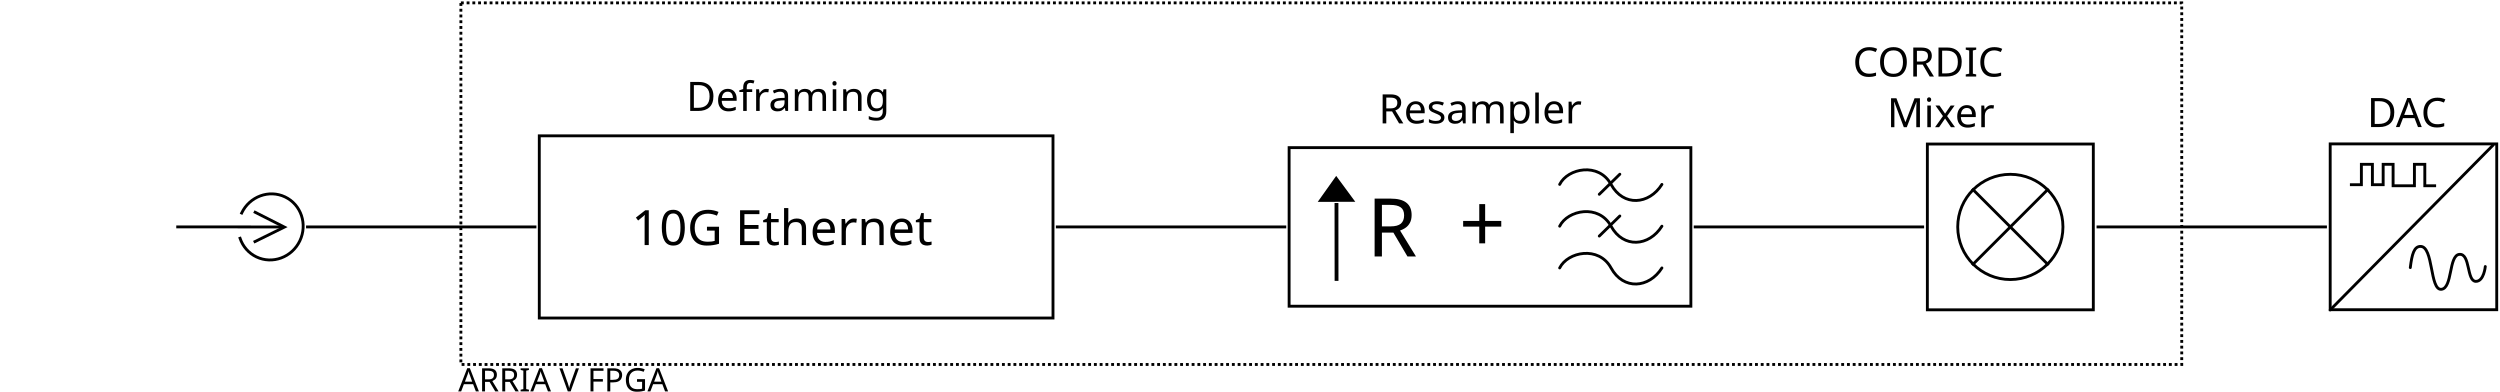
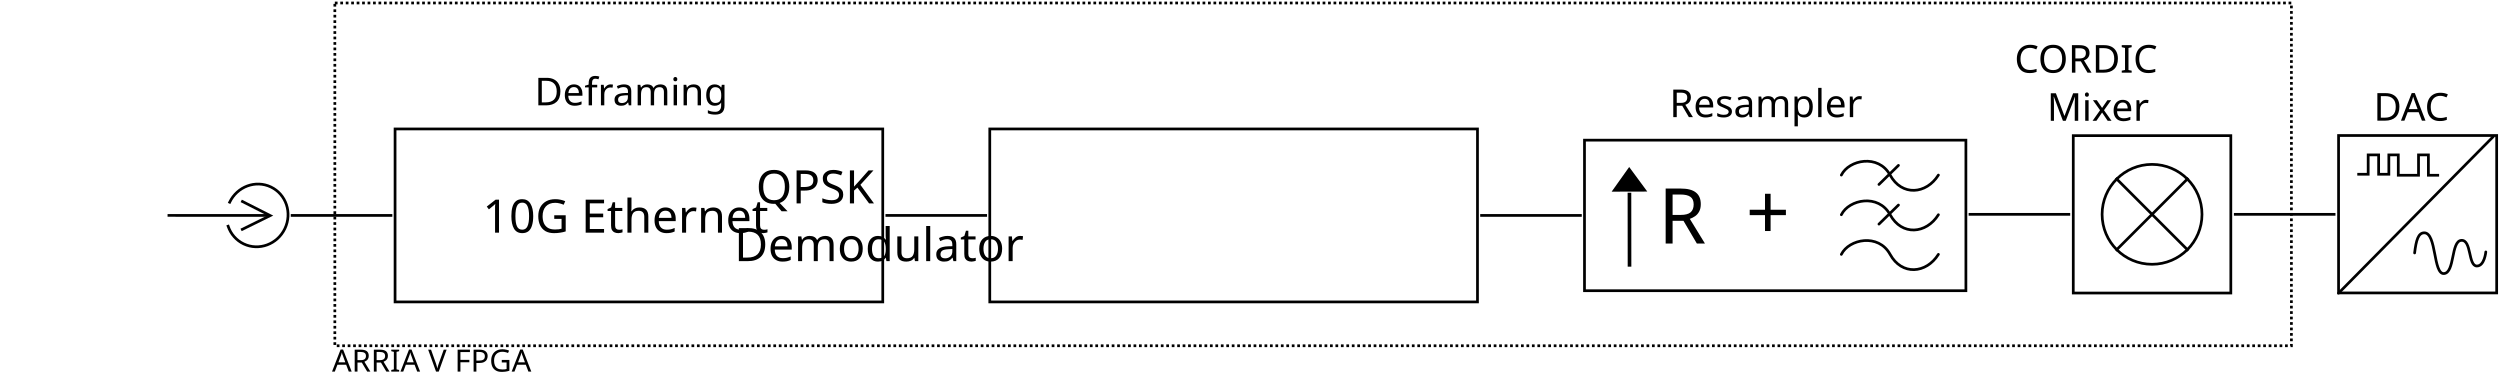
- <svg xmlns="http://www.w3.org/2000/svg" width="108.745mm" height="17.046mm" viewBox="0 0 385.316 60.4" id="svg14572" version="1.1">
+ <svg xmlns="http://www.w3.org/2000/svg" width="4.509in" height="0.671in" viewBox="0 0 405.797 60.4" id="svg14572" version="1.1">
  <defs id="defs14574">
    <marker style="overflow:visible" id="Arrow1Lstart" refX="0" refY="0" orient="auto">
      <path transform="matrix(0.8,0,0,0.8,10,0)" style="fill:#000000;fill-opacity:1;fill-rule:evenodd;stroke:#000000;stroke-width:1pt;stroke-opacity:1" d="M 0,0 5,-5 -12.5,0 5,5 0,0 Z" id="path5033" />
    </marker>
    <marker style="overflow:visible" id="Arrow1Mend" refX="0" refY="0" orient="auto">
      <path transform="matrix(-0.4,0,0,-0.4,-4,0)" style="fill:#000000;fill-opacity:1;fill-rule:evenodd;stroke:#000000;stroke-width:1pt;stroke-opacity:1" d="M 0,0 5,-5 -12.5,0 5,5 0,0 Z" id="path5042" />
    </marker>
    <marker style="overflow:visible" id="Arrow2Lstart" refX="0" refY="0" orient="auto">
      <path transform="matrix(1.1,0,0,1.1,1.1,0)" d="M 8.719,4.034 -2.207,0.016 8.719,-4.002 c -1.745,2.372 -1.735,5.617 -6e-7,8.035 z" style="fill:#000000;fill-opacity:1;fill-rule:evenodd;stroke:#000000;stroke-width:0.625;stroke-linejoin:round;stroke-opacity:1" id="path5051" />
    </marker>
  </defs>
-   <g transform="translate(-103.6364,-305.6563)" id="layer1">
-     <g id="g5444" style="stroke-width:0.443;stroke-miterlimit:4;stroke-dasharray:none">
-       <g id="g7775" style="stroke-width:0.443;stroke-miterlimit:4;stroke-dasharray:none">
-         <flowRoot transform="translate(19.64286,19.10714)" style="stroke-width:0.443;stroke-linejoin:miter;letter-spacing:0px;font-family:sans-serif;stroke-opacity:1;fill-opacity:1;font-size:40px;line-height:125%;word-spacing:0px;stroke:none;stroke-linecap:butt;font-weight:normal;font-style:normal;fill:#000000;stroke-miterlimit:4;stroke-dasharray:none" id="flowRoot4216" xml:space="preserve">
-           <flowRegion id="flowRegion4218">
-             <rect y="12.362" x="70" height="65" width="130" id="rect4220" style="stroke-width:0.443;stroke-miterlimit:4;stroke-dasharray:none" />
-           </flowRegion>
-           <flowPara id="flowPara4222" />
-         </flowRoot>
-         <text id="text5832" y="267.362" x="135" style="stroke-width:0.443;stroke-linejoin:miter;letter-spacing:0px;font-family:sans-serif;stroke-opacity:1;fill-opacity:1;font-size:40px;line-height:125%;word-spacing:0px;stroke:none;stroke-linecap:butt;font-weight:normal;font-style:normal;fill:#000000;stroke-miterlimit:4;stroke-dasharray:none" xml:space="preserve">
-           <tspan y="267.362" x="135" id="tspan5834" />
+   <g transform="translate(-245.065,573.6294)" id="layer1">
+     <g id="g21062" style="stroke-width:0.443;stroke-miterlimit:4;stroke-dasharray:none">
+       <flowRoot xml:space="preserve" id="flowRoot4216" style="stroke-width:0.443;stroke-linejoin:miter;letter-spacing:0px;font-family:sans-serif;stroke-opacity:1;fill-opacity:1;font-size:40px;line-height:125%;word-spacing:0px;stroke:none;stroke-linecap:butt;font-weight:normal;font-style:normal;fill:#000000;stroke-miterlimit:4;stroke-dasharray:none" transform="translate(161.0714,-860.1786)">
+         <flowRegion id="flowRegion4218">
+           <rect id="rect4220" width="130" height="65" x="70" y="12.362" style="stroke-width:0.443;stroke-miterlimit:4;stroke-dasharray:none" />
+         </flowRegion>
+         <flowPara id="flowPara4222" />
+       </flowRoot>
+       <text xml:space="preserve" style="stroke-width:0.443;stroke-linejoin:miter;letter-spacing:0px;font-family:sans-serif;stroke-opacity:1;fill-opacity:1;font-size:40px;line-height:125%;word-spacing:0px;stroke:none;stroke-linecap:butt;font-weight:normal;font-style:normal;fill:#000000;stroke-miterlimit:4;stroke-dasharray:none" x="276.429" y="-611.924" id="text5832">
+         <tspan id="tspan5834" x="276.429" y="-611.924" />
+       </text>
+       <g transform="translate(41.43063,-1335.324)" id="g17310" style="stroke-width:0.443;stroke-miterlimit:4;stroke-dasharray:none" />
+       <g id="g13948" transform="translate(178.7758,-1353.269)" style="stroke-width:0.443;stroke-miterlimit:4;stroke-dasharray:none">
+         <text xml:space="preserve" style="font-style:normal;font-weight:normal;font-size:40px;line-height:125%;font-family:sans-serif;letter-spacing:0px;word-spacing:0px;fill:#000000;fill-opacity:1;stroke:none;stroke-width:0.443;stroke-linecap:butt;stroke-linejoin:miter;stroke-miterlimit:4;stroke-dasharray:none;stroke-opacity:1" x="79.916" y="811.931" id="text5325-9-9-3">
+           <tspan id="tspan5327-0-7-2" x="79.916" y="811.931" style="font-style:normal;font-variant:normal;font-weight:normal;font-stretch:normal;font-size:7.5px;font-family:sans-serif;-inkscape-font-specification:sans-serif;text-align:center;text-anchor:middle;stroke-width:0.443;stroke-miterlimit:4;stroke-dasharray:none">SFP+</tspan>
+           <tspan x="79.916" y="821.306" style="font-style:normal;font-variant:normal;font-weight:normal;font-stretch:normal;font-size:7.5px;font-family:sans-serif;-inkscape-font-specification:sans-serif;text-align:center;text-anchor:middle;stroke-width:0.443;stroke-miterlimit:4;stroke-dasharray:none" id="tspan31913-2">Input</tspan>
        </text>
-         <g id="g6409" style="stroke-width:0.443;stroke-miterlimit:4;stroke-dasharray:none">
-           <g id="g17548" transform="translate(-17.27565,-582.1249)" style="stroke-width:0.443;stroke-miterlimit:4;stroke-dasharray:none">
-             <g id="g13346-2" transform="translate(325.9853,262.7376)" style="stroke-width:0.443;stroke-miterlimit:4;stroke-dasharray:none">
-               <g id="g13213-3" style="stroke-width:0.443;stroke-miterlimit:4;stroke-dasharray:none">
-                 <g transform="translate(1.767767,-0.7954951)" id="g13178-6" style="stroke-width:0.443;stroke-miterlimit:4;stroke-dasharray:none">
-                   <circle id="circle81-3-8-5-7" r="8.109" cy="660.815" cx="103.007" stroke-miterlimit="10" style="fill:none;stroke:#000000;stroke-width:0.443;stroke-miterlimit:4;stroke-dasharray:none" />
-                 </g>
-                 <g transform="matrix(0.7857933,0.7857933,-0.7857933,0.7857933,511.6934,40.77949)" id="g13209-8" style="stroke-width:0.399;stroke-miterlimit:4;stroke-dasharray:none">
-                   <path style="fill:none;fill-rule:evenodd;stroke:#000000;stroke-width:0.399;stroke-linecap:butt;stroke-linejoin:miter;stroke-miterlimit:4;stroke-dasharray:none;stroke-opacity:1" d="m 135.1,645.445 0,15" id="path13182-9" />
-                   <path style="fill:none;fill-rule:evenodd;stroke:#000000;stroke-width:0.399;stroke-linecap:butt;stroke-linejoin:miter;stroke-miterlimit:4;stroke-dasharray:none;stroke-opacity:1" d="m 142.6,652.945 -15,0" id="path13182-2-7" />
-                 </g>
+         <path id="path4346-0-1-4-6-2-7-3-4-0-3-0-6" style="fill:none;stroke:#000000;stroke-width:0.443;stroke-linecap:square;stroke-linejoin:miter;stroke-miterlimit:4;stroke-dasharray:none;stroke-opacity:1" d="m 103.285,816.366 c 0.426,1.268 1.333,2.301 2.521,2.869 2.475,1.184 5.472,0.075 6.693,-2.476 1.221,-2.552 0.204,-5.581 -2.272,-6.765 -2.475,-1.184 -5.471,-0.076 -6.692,2.477" />
+         <line style="fill:none;stroke:#000000;stroke-width:0.443;stroke-linecap:butt;stroke-miterlimit:4;stroke-dasharray:none" stroke-miterlimit="10" x1="93.453" y1="814.61" x2="109.754" y2="814.62" id="line91-2-5-0-2-4-1-3-8-8" />
+         <path style="fill:none;fill-rule:evenodd;stroke:#000000;stroke-width:0.443;stroke-linecap:butt;stroke-linejoin:miter;stroke-miterlimit:4;stroke-dasharray:none;stroke-opacity:1" d="m 105.414,812.256 c 1.568,0.795 3.135,1.59 4.703,2.384 -1.576,0.777 -3.153,1.554 -4.729,2.331" id="path15924-5-37-7" />
+       </g>
+       <path id="path5983-7-3-4-9" d="m 292.233,-538.654 16.488,0" style="fill:none;fill-rule:evenodd;stroke:#000000;stroke-width:0.443;stroke-linecap:butt;stroke-linejoin:miter;stroke-miterlimit:4;stroke-dasharray:none;stroke-opacity:1" />
+       <rect style="fill:none;stroke:#000000;stroke-width:0.443;stroke-linejoin:miter;stroke-miterlimit:4;stroke-dasharray:0.443,0.443;stroke-dashoffset:0;stroke-opacity:1" id="rect5201" width="317.65" height="55.65" x="299.386" y="-573.145" />
+       <g id="g7751" transform="translate(153.2226,-932.9261)" style="stroke-width:0.443;stroke-miterlimit:4;stroke-dasharray:none">
+         <rect id="rect41-90" height="25.557" width="25.669" stroke-miterlimit="10" y="381.297" x="471.47" style="fill:none;stroke:#000000;stroke-width:0.443;stroke-miterlimit:4;stroke-dasharray:none" />
+         <polyline id="polyline67-3" points="215.356,294.521 222.165,294.521    222.165,282.234 228.707,282.234 228.707,294.521 235.09,294.521 235.09,282.234 240.994,282.234 240.994,295.159 253.652,295.159    253.652,282.234 259.823,282.234 259.823,295.159 266.524,295.159  " stroke-miterlimit="10" style="fill:none;stroke:#000000;stroke-width:1.719;stroke-miterlimit:4;stroke-dasharray:none" transform="matrix(0.2596072,0,0,0.255799,418.602,312.2482)" />
+         <path id="path69-73" d="m 483.817,400.362 c 0.249,-2.041 0.572,-3.266 1.574,-3.266 2.016,0 1.408,6.735 3.19,6.613 1.781,-0.123 1.118,-5.265 2.817,-5.388 1.698,-0.123 1.077,4.163 2.527,4.163 1.245,0 1.45,-2.286 1.45,-2.286" stroke-miterlimit="10" style="fill:none;stroke:#000000;stroke-width:0.443;stroke-linecap:round;stroke-miterlimit:4;stroke-dasharray:none" />
+         <line style="fill:none;stroke:#000000;stroke-width:0.443;stroke-linecap:round;stroke-miterlimit:4;stroke-dasharray:none" stroke-miterlimit="10" x1="496.585" y1="381.476" x2="471.471" y2="406.886" id="line71-8" />
+       </g>
+       <text id="text5828-3-0-6-8-42-3-3-2-6-1-1-5" y="-554.039" x="630.383" style="stroke-width:0.443;stroke-linejoin:miter;letter-spacing:0px;font-family:sans-serif;stroke-opacity:1;fill-opacity:1;font-size:7.5px;line-height:125%;word-spacing:0px;stroke:none;stroke-linecap:butt;font-weight:normal;font-style:normal;fill:#000000;stroke-miterlimit:4;stroke-dasharray:none" xml:space="preserve">
+         <tspan id="tspan10865-2-7-2-8-3-1-0" style="font-size:6.25px;font-family:sans-serif;-inkscape-font-specification:sans-serif;font-stretch:normal;font-variant:normal;font-weight:normal;font-style:normal;stroke-width:0.443;stroke-miterlimit:4;stroke-dasharray:none" y="-554.039" x="630.383">DAC</tspan>
+       </text>
+       <text id="text5828-6-0" y="-513.3" x="298.931" style="stroke-width:0.443;stroke-linejoin:miter;letter-spacing:0px;font-family:sans-serif;stroke-opacity:1;fill-opacity:1;font-size:40px;line-height:125%;word-spacing:0px;stroke:none;stroke-linecap:butt;font-weight:normal;font-style:normal;fill:#000000;stroke-miterlimit:4;stroke-dasharray:none" xml:space="preserve">
+         <tspan style="font-size:5px;font-family:sans-serif;-inkscape-font-specification:sans-serif;font-stretch:normal;font-variant:normal;font-weight:normal;font-style:normal;stroke-width:0.443;stroke-miterlimit:4;stroke-dasharray:none" y="-513.3" x="298.931" id="tspan5830-1-8">ARRIA V FPGA</tspan>
+       </text>
+       <g id="g21011" style="stroke-width:0.443;stroke-miterlimit:4;stroke-dasharray:none">
+         <g transform="translate(345.8602,-1292.432)" id="g13827" style="stroke-width:0.443;stroke-miterlimit:4;stroke-dasharray:none">
+           <rect style="fill:none;stroke:#000000;stroke-width:0.443;stroke-miterlimit:4;stroke-dasharray:none" x="156.408" y="741.557" stroke-miterlimit="10" width="61.922" height="24.442" id="rect39-0-4-5" />
+           <g id="g13794" transform="translate(2.055786,-31.5)" style="stroke-width:0.443;stroke-miterlimit:4;stroke-dasharray:none">
+             <g transform="translate(-15.68807,22.4723)" id="g13679" style="stroke-width:0.443;stroke-miterlimit:4;stroke-dasharray:none">
+               <g id="g13585-4" transform="matrix(0,-0.5964561,-1.068178,0,952.67,865.1638)" style="stroke-width:0.555;stroke-miterlimit:4;stroke-dasharray:none">
+                 <line style="fill:none;stroke:#000000;stroke-width:0.555;stroke-linecap:butt;stroke-miterlimit:4;stroke-dasharray:none" stroke-miterlimit="10" x1="157.663" y1="725.833" x2="177.795" y2="725.844" id="line91-2-5-3-4-3" />
+                 <polygon transform="matrix(0.2987384,0.3234776,-0.3234776,0.2987384,-185.9516,272.8234)" style="fill:#000000;fill-opacity:1;stroke:#000000;stroke-width:1.26;stroke-linecap:butt;stroke-linejoin:miter;stroke-miterlimit:4;stroke-dasharray:none" stroke-miterlimit="10" points="1326.006,80.748 1321.002,93.735 1313.37,86.617 " id="polygon97-8-1-2-9-9" />
              </g>
-               <g id="g13339-3" transform="translate(0.4540635,-12.03705)" style="stroke-width:0.443;stroke-miterlimit:4;stroke-dasharray:none">
-                 <g transform="translate(-1.7166138e-5,-2.040863e-4)" id="g13250-16" style="stroke-width:0.443;stroke-miterlimit:4;stroke-dasharray:none" />
+               <text xml:space="preserve" style="stroke-width:0.443;stroke-linejoin:miter;letter-spacing:0px;font-family:sans-serif;stroke-opacity:1;fill-opacity:1;font-size:40px;line-height:125%;word-spacing:0px;stroke:none;stroke-linecap:butt;font-weight:normal;font-style:normal;fill:#000000;stroke-miterlimit:4;stroke-dasharray:none" x="182" y="767.362" id="text13610-4">
+                 <tspan id="tspan13612-2" x="182" y="767.362" style="font-size:12.5px;font-family:sans-serif;-inkscape-font-specification:sans-serif;font-stretch:normal;font-variant:normal;font-weight:normal;font-style:normal;stroke-width:0.443;stroke-miterlimit:4;stroke-dasharray:none">R</tspan>
+               </text>
+             </g>
+             <text id="text13632-2" y="789.197" x="180.549" style="stroke-width:0.443;stroke-linejoin:miter;letter-spacing:0px;font-family:sans-serif;stroke-opacity:1;fill-opacity:1;font-size:40px;line-height:125%;word-spacing:0px;stroke:none;stroke-linecap:butt;font-weight:normal;font-style:normal;fill:#000000;stroke-miterlimit:4;stroke-dasharray:none" xml:space="preserve">
+               <tspan style="font-size:12.5px;font-family:sans-serif;-inkscape-font-specification:sans-serif;font-stretch:normal;font-variant:normal;font-weight:normal;font-style:normal;stroke-width:0.443;stroke-miterlimit:4;stroke-dasharray:none" y="789.197" x="180.549" id="tspan13634-9">+</tspan>
+             </text>
+             <g transform="translate(-8.439581,116.2076)" id="g13505-7" style="stroke-width:0.443;stroke-miterlimit:4;stroke-dasharray:none">
+               <path style="fill:none;stroke:#000000;stroke-width:0.443;stroke-linecap:round;stroke-miterlimit:4;stroke-dasharray:none" stroke-miterlimit="10" d="m 204.492,675.393 c 1.237,-2.497 6.02,-3.463 7.918,0 1.899,3.465 5.86,3.142 7.84,0" id="path43-8-3-5-6" />
+               <g id="g13480-7" transform="translate(-6.8186262e-7,-0.3124085)" style="stroke-width:0.443;stroke-miterlimit:4;stroke-dasharray:none">
+                 <path id="path63-4-1-3-3" d="m 204.492,669.269 c 1.237,-2.497 6.02,-3.464 7.918,0 1.899,3.464 5.86,3.141 7.84,0" stroke-miterlimit="10" style="fill:none;stroke:#000000;stroke-width:0.443;stroke-linecap:round;stroke-miterlimit:4;stroke-dasharray:none" />
+                 <line id="line65-4-9-5-1" y2="670.791" x2="210.598" y1="667.697" x1="213.763" stroke-miterlimit="10" style="fill:none;stroke:#000000;stroke-width:0.443;stroke-linecap:round;stroke-miterlimit:4;stroke-dasharray:none" />
+               </g>
+               <g transform="translate(-6.8186262e-7,-6.750004)" id="g13480-0-8" style="stroke-width:0.443;stroke-miterlimit:4;stroke-dasharray:none">
+                 <path id="path63-4-1-3-4-5" d="m 204.492,669.269 c 1.237,-2.497 6.02,-3.464 7.918,0 1.899,3.464 5.86,3.141 7.84,0" stroke-miterlimit="10" style="fill:none;stroke:#000000;stroke-width:0.443;stroke-linecap:round;stroke-miterlimit:4;stroke-dasharray:none" />
+                 <line id="line65-4-9-5-6-2" y2="670.791" x2="210.598" y1="667.697" x1="213.763" stroke-miterlimit="10" style="fill:none;stroke:#000000;stroke-width:0.443;stroke-linecap:round;stroke-miterlimit:4;stroke-dasharray:none" />
              </g>
            </g>
-             <g id="g17310" transform="translate(-82.72229,126.0864)" style="stroke-width:0.443;stroke-miterlimit:4;stroke-dasharray:none" />
-             <g transform="translate(71.94698,51.57321)" id="g17456" style="stroke-width:0.443;stroke-miterlimit:4;stroke-dasharray:none">
-               <g id="g13827" transform="translate(91.24379,117.4055)" style="stroke-width:0.443;stroke-miterlimit:4;stroke-dasharray:none">
-                 <rect id="rect39-0-4-5" height="24.442" width="61.922" stroke-miterlimit="10" y="741.557" x="156.408" style="fill:none;stroke:#000000;stroke-width:0.443;stroke-miterlimit:4;stroke-dasharray:none" />
-                 <g transform="translate(2.055786,-31.5)" id="g13794" style="stroke-width:0.443;stroke-miterlimit:4;stroke-dasharray:none">
-                   <g id="g13679" transform="translate(-15.68807,22.4723)" style="stroke-width:0.443;stroke-miterlimit:4;stroke-dasharray:none">
-                     <g transform="matrix(0,-0.5964561,-1.068178,0,952.67,865.1638)" id="g13585-4" style="stroke-width:0.555;stroke-miterlimit:4;stroke-dasharray:none">
-                       <line id="line91-2-5-3-4-3" y2="725.844" x2="177.795" y1="725.833" x1="157.663" stroke-miterlimit="10" style="fill:none;stroke:#000000;stroke-width:0.555;stroke-linecap:butt;stroke-miterlimit:4;stroke-dasharray:none" />
-                       <polygon id="polygon97-8-1-2-9-9" points="1326.006,80.748 1321.002,93.735 1313.37,86.617 " stroke-miterlimit="10" style="fill:#000000;fill-opacity:1;stroke:#000000;stroke-width:1.26;stroke-linecap:butt;stroke-linejoin:miter;stroke-miterlimit:4;stroke-dasharray:none" transform="matrix(0.2987384,0.3234776,-0.3234776,0.2987384,-185.9516,272.8234)" />
-                     </g>
-                     <text id="text13610-4" y="767.362" x="182" style="stroke-width:0.443;stroke-linejoin:miter;letter-spacing:0px;font-family:sans-serif;stroke-opacity:1;fill-opacity:1;font-size:40px;line-height:125%;word-spacing:0px;stroke:none;stroke-linecap:butt;font-weight:normal;font-style:normal;fill:#000000;stroke-miterlimit:4;stroke-dasharray:none" xml:space="preserve">
-                       <tspan style="font-size:12.5px;font-family:sans-serif;-inkscape-font-specification:sans-serif;font-stretch:normal;font-variant:normal;font-weight:normal;font-style:normal;stroke-width:0.443;stroke-miterlimit:4;stroke-dasharray:none" y="767.362" x="182" id="tspan13612-2">R</tspan>
-                     </text>
-                   </g>
-                   <text xml:space="preserve" style="stroke-width:0.443;stroke-linejoin:miter;letter-spacing:0px;font-family:sans-serif;stroke-opacity:1;fill-opacity:1;font-size:40px;line-height:125%;word-spacing:0px;stroke:none;stroke-linecap:butt;font-weight:normal;font-style:normal;fill:#000000;stroke-miterlimit:4;stroke-dasharray:none" x="180.549" y="789.197" id="text13632-2">
-                     <tspan id="tspan13634-9" x="180.549" y="789.197" style="font-size:12.5px;font-family:sans-serif;-inkscape-font-specification:sans-serif;font-stretch:normal;font-variant:normal;font-weight:normal;font-style:normal;stroke-width:0.443;stroke-miterlimit:4;stroke-dasharray:none">+</tspan>
-                   </text>
-                   <g id="g13505-7" transform="translate(-8.439581,116.2076)" style="stroke-width:0.443;stroke-miterlimit:4;stroke-dasharray:none">
-                     <path id="path43-8-3-5-6" d="m 204.492,675.393 c 1.237,-2.497 6.02,-3.463 7.918,0 1.899,3.465 5.86,3.142 7.84,0" stroke-miterlimit="10" style="fill:none;stroke:#000000;stroke-width:0.443;stroke-linecap:round;stroke-miterlimit:4;stroke-dasharray:none" />
-                     <g transform="translate(-6.8186262e-7,-0.3124085)" id="g13480-7" style="stroke-width:0.443;stroke-miterlimit:4;stroke-dasharray:none">
-                       <path style="fill:none;stroke:#000000;stroke-width:0.443;stroke-linecap:round;stroke-miterlimit:4;stroke-dasharray:none" stroke-miterlimit="10" d="m 204.492,669.269 c 1.237,-2.497 6.02,-3.464 7.918,0 1.899,3.464 5.86,3.141 7.84,0" id="path63-4-1-3-3" />
-                       <line style="fill:none;stroke:#000000;stroke-width:0.443;stroke-linecap:round;stroke-miterlimit:4;stroke-dasharray:none" stroke-miterlimit="10" x1="213.763" y1="667.697" x2="210.598" y2="670.791" id="line65-4-9-5-1" />
-                     </g>
-                     <g id="g13480-0-8" transform="translate(-6.8186262e-7,-6.750004)" style="stroke-width:0.443;stroke-miterlimit:4;stroke-dasharray:none">
-                       <path style="fill:none;stroke:#000000;stroke-width:0.443;stroke-linecap:round;stroke-miterlimit:4;stroke-dasharray:none" stroke-miterlimit="10" d="m 204.492,669.269 c 1.237,-2.497 6.02,-3.464 7.918,0 1.899,3.464 5.86,3.141 7.84,0" id="path63-4-1-3-4-5" />
-                       <line style="fill:none;stroke:#000000;stroke-width:0.443;stroke-linecap:round;stroke-miterlimit:4;stroke-dasharray:none" stroke-miterlimit="10" x1="213.763" y1="667.697" x2="210.598" y2="670.791" id="line65-4-9-5-6-2" />
-                     </g>
-                   </g>
-                 </g>
+           </g>
+         </g>
+         <g transform="translate(106.5624,-1393.443)" id="g17284" style="stroke-width:0.443;stroke-miterlimit:4;stroke-dasharray:none">
+           <text id="text5828-3-0-6-8-5-7" y="857.585" x="216.821" style="font-style:normal;font-weight:normal;font-size:40px;line-height:125%;font-family:sans-serif;letter-spacing:0px;word-spacing:0px;fill:#000000;fill-opacity:1;stroke:none;stroke-width:0.443;stroke-linecap:butt;stroke-linejoin:miter;stroke-miterlimit:4;stroke-dasharray:none;stroke-opacity:1" xml:space="preserve">
+             <tspan style="font-style:normal;font-variant:normal;font-weight:normal;font-stretch:normal;font-size:7.5px;font-family:sans-serif;-inkscape-font-specification:sans-serif;stroke-width:0.443;stroke-miterlimit:4;stroke-dasharray:none" y="857.585" x="216.821" id="tspan7859-5-2-7">10G Ethernet</tspan>
+           </text>
+           <rect y="840.749" x="202.601" height="28.081" width="79.178" id="rect5283-7-1-6" style="fill:none;stroke:#000000;stroke-width:0.443;stroke-miterlimit:4;stroke-dasharray:none;stroke-dashoffset:0;stroke-opacity:1" />
+         </g>
+         <text id="text5828-3-0-6-8-42-3-3-2-6-1-1" y="-554.618" x="516.073" style="stroke-width:0.443;stroke-linejoin:miter;letter-spacing:0px;font-family:sans-serif;stroke-opacity:1;fill-opacity:1;font-size:7.5px;line-height:125%;word-spacing:0px;stroke:none;stroke-linecap:butt;font-weight:normal;font-style:normal;fill:#000000;stroke-miterlimit:4;stroke-dasharray:none" xml:space="preserve">
+           <tspan id="tspan10865-2-7-2-8-3-1" style="font-size:6.25px;font-family:sans-serif;-inkscape-font-specification:sans-serif;font-stretch:normal;font-variant:normal;font-weight:normal;font-style:normal;stroke-width:0.443;stroke-miterlimit:4;stroke-dasharray:none" y="-554.618" x="516.073">Resampler</tspan>
+         </text>
+         <text id="text5828-3-0-6-8-42-3-3-2-6-8-3" y="-556.526" x="331.816" style="stroke-width:0.443;stroke-linejoin:miter;letter-spacing:0px;font-family:sans-serif;stroke-opacity:1;fill-opacity:1;font-size:7.5px;line-height:125%;word-spacing:0px;stroke:none;stroke-linecap:butt;font-weight:normal;font-style:normal;fill:#000000;stroke-miterlimit:4;stroke-dasharray:none" xml:space="preserve">
+           <tspan id="tspan10865-2-7-2-8-35-0" style="font-size:6.25px;font-family:sans-serif;-inkscape-font-specification:sans-serif;font-stretch:normal;font-variant:normal;font-weight:normal;font-style:normal;stroke-width:0.443;stroke-miterlimit:4;stroke-dasharray:none" y="-556.526" x="331.816">Deframing</tspan>
+         </text>
+         <text id="text5828-3-0-6-8-42-3-3-2-6-13-1" y="-561.831" x="594.425" style="stroke-width:0.443;stroke-linejoin:miter;letter-spacing:0px;font-family:sans-serif;stroke-opacity:1;fill-opacity:1;font-size:7.5px;line-height:125%;word-spacing:0px;stroke:none;stroke-linecap:butt;font-weight:normal;font-style:normal;fill:#000000;stroke-miterlimit:4;stroke-dasharray:none" xml:space="preserve">
+           <tspan id="tspan10865-2-7-2-8-4-1" style="font-size:6.25px;font-family:sans-serif;-inkscape-font-specification:sans-serif;font-stretch:normal;text-anchor:middle;font-variant:normal;font-weight:normal;font-style:normal;text-align:center;stroke-width:0.443;stroke-miterlimit:4;stroke-dasharray:none" y="-561.831" x="594.425">CORDIC</tspan>
+           <tspan style="font-size:6.25px;font-family:sans-serif;-inkscape-font-specification:sans-serif;font-stretch:normal;text-anchor:middle;font-variant:normal;font-weight:normal;font-style:normal;text-align:center;stroke-width:0.443;stroke-miterlimit:4;stroke-dasharray:none" y="-554.019" x="594.425" id="tspan5341">Mixer</tspan>
+         </text>
+         <g transform="translate(-44.50133,-0.1783025)" id="g20325" style="stroke-width:0.443;stroke-miterlimit:4;stroke-dasharray:none">
+           <g transform="translate(534.1382,-1198.673)" id="g13346-2" style="stroke-width:0.443;stroke-miterlimit:4;stroke-dasharray:none">
+             <g id="g13213-3" style="stroke-width:0.443;stroke-miterlimit:4;stroke-dasharray:none">
+               <g id="g13178-6" transform="translate(1.767767,-0.7954951)" style="stroke-width:0.443;stroke-miterlimit:4;stroke-dasharray:none">
+                 <circle style="fill:none;stroke:#000000;stroke-width:0.443;stroke-miterlimit:4;stroke-dasharray:none" stroke-miterlimit="10" cx="103.007" cy="660.815" r="8.109" id="circle81-3-8-5-7" />
              </g>
-               <g id="g13948" transform="translate(-17.32412,56.56854)" style="stroke-width:0.443;stroke-miterlimit:4;stroke-dasharray:none">
-                 <text xml:space="preserve" style="font-style:normal;font-weight:normal;font-size:40px;line-height:125%;font-family:sans-serif;letter-spacing:0px;word-spacing:0px;fill:#000000;fill-opacity:1;stroke:none;stroke-width:0.443;stroke-linecap:butt;stroke-linejoin:miter;stroke-miterlimit:4;stroke-dasharray:none;stroke-opacity:1" x="79.916" y="811.931" id="text5325-9-9-3">
-                   <tspan id="tspan5327-0-7-2" x="79.916" y="811.931" style="font-style:normal;font-variant:normal;font-weight:normal;font-stretch:normal;font-size:7.5px;font-family:sans-serif;-inkscape-font-specification:sans-serif;text-align:center;text-anchor:middle;stroke-width:0.443;stroke-miterlimit:4;stroke-dasharray:none">SFP+</tspan>
-                   <tspan x="79.916" y="821.306" style="font-style:normal;font-variant:normal;font-weight:normal;font-stretch:normal;font-size:7.5px;font-family:sans-serif;-inkscape-font-specification:sans-serif;text-align:center;text-anchor:middle;stroke-width:0.443;stroke-miterlimit:4;stroke-dasharray:none" id="tspan31913-2">Input</tspan>
-                 </text>
-                 <path id="path4346-0-1-4-6-2-7-3-4-0-3-0-6" style="fill:none;stroke:#000000;stroke-width:0.443;stroke-linecap:square;stroke-linejoin:miter;stroke-miterlimit:4;stroke-dasharray:none;stroke-opacity:1" d="m 103.285,816.366 c 0.426,1.268 1.333,2.301 2.521,2.869 2.475,1.184 5.472,0.075 6.693,-2.476 1.221,-2.552 0.204,-5.581 -2.272,-6.765 -2.475,-1.184 -5.471,-0.076 -6.692,2.477" />
-                 <line style="fill:none;stroke:#000000;stroke-width:0.443;stroke-linecap:butt;stroke-miterlimit:4;stroke-dasharray:none" stroke-miterlimit="10" x1="93.453" y1="814.61" x2="109.754" y2="814.62" id="line91-2-5-0-2-4-1-3-8-8" />
-                 <path style="fill:none;fill-rule:evenodd;stroke:#000000;stroke-width:0.443;stroke-linecap:butt;stroke-linejoin:miter;stroke-miterlimit:4;stroke-dasharray:none;stroke-opacity:1" d="m 105.414,812.256 c 1.568,0.795 3.135,1.59 4.703,2.384 -1.576,0.777 -3.153,1.554 -4.729,2.331" id="path15924-5-37-7" />
+               <g id="g13209-8" transform="matrix(0.7857933,0.7857933,-0.7857933,0.7857933,511.6934,40.77949)" style="stroke-width:0.399;stroke-miterlimit:4;stroke-dasharray:none">
+                 <path id="path13182-9" d="m 135.1,645.445 0,15" style="fill:none;fill-rule:evenodd;stroke:#000000;stroke-width:0.399;stroke-linecap:butt;stroke-linejoin:miter;stroke-miterlimit:4;stroke-dasharray:none;stroke-opacity:1" />
+                 <path id="path13182-2-7" d="m 142.6,652.945 -15,0" style="fill:none;fill-rule:evenodd;stroke:#000000;stroke-width:0.399;stroke-linecap:butt;stroke-linejoin:miter;stroke-miterlimit:4;stroke-dasharray:none;stroke-opacity:1" />
              </g>
-               <g id="g17284" transform="translate(-70.51959,16.39442)" style="stroke-width:0.443;stroke-miterlimit:4;stroke-dasharray:none">
-                 <text xml:space="preserve" style="font-style:normal;font-weight:normal;font-size:40px;line-height:125%;font-family:sans-serif;letter-spacing:0px;word-spacing:0px;fill:#000000;fill-opacity:1;stroke:none;stroke-width:0.443;stroke-linecap:butt;stroke-linejoin:miter;stroke-miterlimit:4;stroke-dasharray:none;stroke-opacity:1" x="216.821" y="857.585" id="text5828-3-0-6-8-5-7">
-                   <tspan id="tspan7859-5-2-7" x="216.821" y="857.585" style="font-style:normal;font-variant:normal;font-weight:normal;font-stretch:normal;font-size:7.5px;font-family:sans-serif;-inkscape-font-specification:sans-serif;stroke-width:0.443;stroke-miterlimit:4;stroke-dasharray:none">10G Ethernet</tspan>
-                 </text>
-                 <rect style="fill:none;stroke:#000000;stroke-width:0.443;stroke-miterlimit:4;stroke-dasharray:none;stroke-dashoffset:0;stroke-opacity:1" id="rect5283-7-1-6" width="79.178" height="28.081" x="202.601" y="840.749" />
-               </g>
-               <path id="path5983-7-3-4-9" d="m 96.133,871.184 35.506,0" style="fill:none;fill-rule:evenodd;stroke:#000000;stroke-width:0.443;stroke-linecap:butt;stroke-linejoin:miter;stroke-miterlimit:4;stroke-dasharray:none;stroke-opacity:1" />
-               <path id="path5983-7-3-4-6" d="m 211.703,871.184 35.506,0" style="fill:none;fill-rule:evenodd;stroke:#000000;stroke-width:0.443;stroke-linecap:butt;stroke-linejoin:miter;stroke-miterlimit:4;stroke-dasharray:none;stroke-opacity:1" />
-               <path id="path5983-7-3-4-0" d="m 310.017,871.184 35.506,0" style="fill:none;fill-rule:evenodd;stroke:#000000;stroke-width:0.443;stroke-linecap:butt;stroke-linejoin:miter;stroke-miterlimit:4;stroke-dasharray:none;stroke-opacity:1" />
            </g>
-             <path style="fill:none;fill-rule:evenodd;stroke:#000000;stroke-width:0.443;stroke-linecap:butt;stroke-linejoin:miter;stroke-miterlimit:4;stroke-dasharray:none;stroke-opacity:1" d="m 444.049,922.757 35.506,0" id="path5983-7-3-4-2" />
+             <g transform="translate(0.4540635,-12.03705)" id="g13339-3" style="stroke-width:0.443;stroke-miterlimit:4;stroke-dasharray:none">
+               <g id="g13250-16" transform="translate(-1.7166138e-5,-2.040863e-4)" style="stroke-width:0.443;stroke-miterlimit:4;stroke-dasharray:none" />
+             </g>
          </g>
-           <text xml:space="preserve" style="stroke-width:0.443;stroke-linejoin:miter;letter-spacing:0px;font-family:sans-serif;stroke-opacity:1;fill-opacity:1;font-size:7.5px;line-height:125%;word-spacing:0px;stroke:none;stroke-linecap:butt;font-weight:normal;font-style:normal;fill:#000000;stroke-miterlimit:4;stroke-dasharray:none" x="316.127" y="324.668" id="text5828-3-0-6-8-42-3-3-2-6-1-1">
-             <tspan x="316.127" y="324.668" style="font-size:6.25px;font-family:sans-serif;-inkscape-font-specification:sans-serif;font-stretch:normal;font-variant:normal;font-weight:normal;font-style:normal;stroke-width:0.443;stroke-miterlimit:4;stroke-dasharray:none" id="tspan10865-2-7-2-8-3-1">Resampler</tspan>
+           <rect id="rect45-6-8" height="25.553" width="25.579" stroke-miterlimit="10" y="-551.43" x="626.123" style="fill:none;stroke:#000000;stroke-width:0.443;stroke-miterlimit:4;stroke-dasharray:none" />
+         </g>
+         <g transform="translate(50.9064,-85.22687)" id="g20319" style="stroke-width:0.443;stroke-miterlimit:4;stroke-dasharray:none">
+           <text xml:space="preserve" style="font-style:normal;font-weight:normal;font-size:40px;line-height:125%;font-family:sans-serif;letter-spacing:0px;word-spacing:0px;fill:#000000;fill-opacity:1;stroke:none;stroke-width:0.443;stroke-linecap:butt;stroke-linejoin:miter;stroke-miterlimit:4;stroke-dasharray:none;stroke-opacity:1" x="394.034" y="-455.384" id="text5828-3-0-6-8-5-7-5-1">
+             <tspan id="tspan17181-4" x="394.034" y="-455.384" style="font-style:normal;font-variant:normal;font-weight:normal;font-stretch:normal;font-size:7.5px;font-family:sans-serif;-inkscape-font-specification:sans-serif;text-align:center;text-anchor:middle;stroke-width:0.443;stroke-miterlimit:4;stroke-dasharray:none">QPSK</tspan>
+             <tspan id="tspan6447" x="394.034" y="-446.009" style="font-style:normal;font-variant:normal;font-weight:normal;font-stretch:normal;font-size:7.5px;font-family:sans-serif;-inkscape-font-specification:sans-serif;text-align:center;text-anchor:middle;stroke-width:0.443;stroke-miterlimit:4;stroke-dasharray:none">Demodulator</tspan>
          </text>
-           <text xml:space="preserve" style="stroke-width:0.443;stroke-linejoin:miter;letter-spacing:0px;font-family:sans-serif;stroke-opacity:1;fill-opacity:1;font-size:7.5px;line-height:125%;word-spacing:0px;stroke:none;stroke-linecap:butt;font-weight:normal;font-style:normal;fill:#000000;stroke-miterlimit:4;stroke-dasharray:none" x="209.405" y="322.76" id="text5828-3-0-6-8-42-3-3-2-6-8-3">
-             <tspan x="209.405" y="322.76" style="font-size:6.25px;font-family:sans-serif;-inkscape-font-specification:sans-serif;font-stretch:normal;font-variant:normal;font-weight:normal;font-style:normal;stroke-width:0.443;stroke-miterlimit:4;stroke-dasharray:none" id="tspan10865-2-7-2-8-35-0">Deframing</tspan>
-           </text>
-           <text xml:space="preserve" style="stroke-width:0.443;stroke-linejoin:miter;letter-spacing:0px;font-family:sans-serif;stroke-opacity:1;fill-opacity:1;font-size:7.5px;line-height:125%;word-spacing:0px;stroke:none;stroke-linecap:butt;font-weight:normal;font-style:normal;fill:#000000;stroke-miterlimit:4;stroke-dasharray:none" x="413.498" y="317.454" id="text5828-3-0-6-8-42-3-3-2-6-13-1">
-             <tspan x="413.498" y="317.454" style="font-size:6.25px;font-family:sans-serif;-inkscape-font-specification:sans-serif;font-stretch:normal;text-anchor:middle;font-variant:normal;font-weight:normal;font-style:normal;text-align:center;stroke-width:0.443;stroke-miterlimit:4;stroke-dasharray:none" id="tspan10865-2-7-2-8-4-1">CORDIC</tspan>
-             <tspan id="tspan5341" x="413.498" y="325.267" style="font-size:6.25px;font-family:sans-serif;-inkscape-font-specification:sans-serif;font-stretch:normal;text-anchor:middle;font-variant:normal;font-weight:normal;font-style:normal;text-align:center;stroke-width:0.443;stroke-miterlimit:4;stroke-dasharray:none">Mixer</tspan>
-           </text>
-           <rect id="rect45-6-8" height="25.553" width="25.579" stroke-miterlimit="10" y="327.855" x="400.695" style="fill:none;stroke:#000000;stroke-width:0.443;stroke-miterlimit:4;stroke-dasharray:none" />
+           <rect style="fill:none;stroke:#000000;stroke-width:0.443;stroke-miterlimit:4;stroke-dasharray:none;stroke-dashoffset:0;stroke-opacity:1" id="rect5283-7-1-1" width="79.178" height="28.081" x="354.81" y="-467.467" />
        </g>
-         <rect y="306.099" x="174.669" height="55.733" width="265.233" id="rect5201" style="fill:none;stroke:#000000;stroke-width:0.443;stroke-linejoin:miter;stroke-miterlimit:4;stroke-dasharray:0.443,0.443;stroke-dashoffset:0;stroke-opacity:1" />
-         <g transform="translate(-8.686822,-53.46206)" id="g7751" style="stroke-width:0.443;stroke-miterlimit:4;stroke-dasharray:none">
-           <rect style="fill:none;stroke:#000000;stroke-width:0.443;stroke-miterlimit:4;stroke-dasharray:none" x="471.47" y="381.297" stroke-miterlimit="10" width="25.669" height="25.557" id="rect41-90" />
-           <polyline transform="matrix(0.2596072,0,0,0.255799,418.602,312.2482)" style="fill:none;stroke:#000000;stroke-width:1.719;stroke-miterlimit:4;stroke-dasharray:none" stroke-miterlimit="10" points="215.356,294.521 222.165,294.521    222.165,282.234 228.707,282.234 228.707,294.521 235.09,294.521 235.09,282.234 240.994,282.234 240.994,295.159 253.652,295.159    253.652,282.234 259.823,282.234 259.823,295.159 266.524,295.159  " id="polyline67-3" />
-           <path style="fill:none;stroke:#000000;stroke-width:0.443;stroke-linecap:round;stroke-miterlimit:4;stroke-dasharray:none" stroke-miterlimit="10" d="m 483.817,400.362 c 0.249,-2.041 0.572,-3.266 1.574,-3.266 2.016,0 1.408,6.735 3.19,6.613 1.781,-0.123 1.118,-5.265 2.817,-5.388 1.698,-0.123 1.077,4.163 2.527,4.163 1.245,0 1.45,-2.286 1.45,-2.286" id="path69-73" />
-           <line id="line71-8" y2="406.886" x2="471.471" y1="381.476" x1="496.585" stroke-miterlimit="10" style="fill:none;stroke:#000000;stroke-width:0.443;stroke-linecap:round;stroke-miterlimit:4;stroke-dasharray:none" />
-         </g>
-         <text xml:space="preserve" style="stroke-width:0.443;stroke-linejoin:miter;letter-spacing:0px;font-family:sans-serif;stroke-opacity:1;fill-opacity:1;font-size:7.5px;line-height:125%;word-spacing:0px;stroke:none;stroke-linecap:butt;font-weight:normal;font-style:normal;fill:#000000;stroke-miterlimit:4;stroke-dasharray:none" x="468.473" y="325.246" id="text5828-3-0-6-8-42-3-3-2-6-1-1-5">
-           <tspan x="468.473" y="325.246" style="font-size:6.25px;font-family:sans-serif;-inkscape-font-specification:sans-serif;font-stretch:normal;font-variant:normal;font-weight:normal;font-style:normal;stroke-width:0.443;stroke-miterlimit:4;stroke-dasharray:none" id="tspan10865-2-7-2-8-3-1-0">DAC</tspan>
-         </text>
+         <path style="fill:none;fill-rule:evenodd;stroke:#000000;stroke-width:0.443;stroke-linecap:butt;stroke-linejoin:miter;stroke-miterlimit:4;stroke-dasharray:none;stroke-opacity:1" d="m 388.785,-538.654 16.488,0" id="path5983-7-3-4-9-5" />
+         <path style="fill:none;fill-rule:evenodd;stroke:#000000;stroke-width:0.443;stroke-linecap:butt;stroke-linejoin:miter;stroke-miterlimit:4;stroke-dasharray:none;stroke-opacity:1" d="m 485.337,-538.654 16.488,0" id="path5983-7-3-4-9-6" />
+         <path style="fill:none;fill-rule:evenodd;stroke:#000000;stroke-width:0.443;stroke-linecap:butt;stroke-linejoin:miter;stroke-miterlimit:4;stroke-dasharray:none;stroke-opacity:1" d="m 564.634,-538.832 16.488,0" id="path5983-7-3-4-9-63" />
      </g>
-       <text id="text5828-6-0" y="365.986" x="174.256" style="stroke-width:0.443;stroke-linejoin:miter;letter-spacing:0px;font-family:sans-serif;stroke-opacity:1;fill-opacity:1;font-size:40px;line-height:125%;word-spacing:0px;stroke:none;stroke-linecap:butt;font-weight:normal;font-style:normal;fill:#000000;stroke-miterlimit:4;stroke-dasharray:none" xml:space="preserve">
-         <tspan style="font-size:5px;font-family:sans-serif;-inkscape-font-specification:sans-serif;font-stretch:normal;font-variant:normal;font-weight:normal;font-style:normal;stroke-width:0.443;stroke-miterlimit:4;stroke-dasharray:none" y="365.986" x="174.256" id="tspan5830-1-8">ARRIA V FPGA</tspan>
-       </text>
+       <path id="path5983-7-3-4-9-9" d="m 607.701,-538.832 16.488,0" style="fill:none;fill-rule:evenodd;stroke:#000000;stroke-width:0.443;stroke-linecap:butt;stroke-linejoin:miter;stroke-miterlimit:4;stroke-dasharray:none;stroke-opacity:1" />
    </g>
  </g>
</svg>
